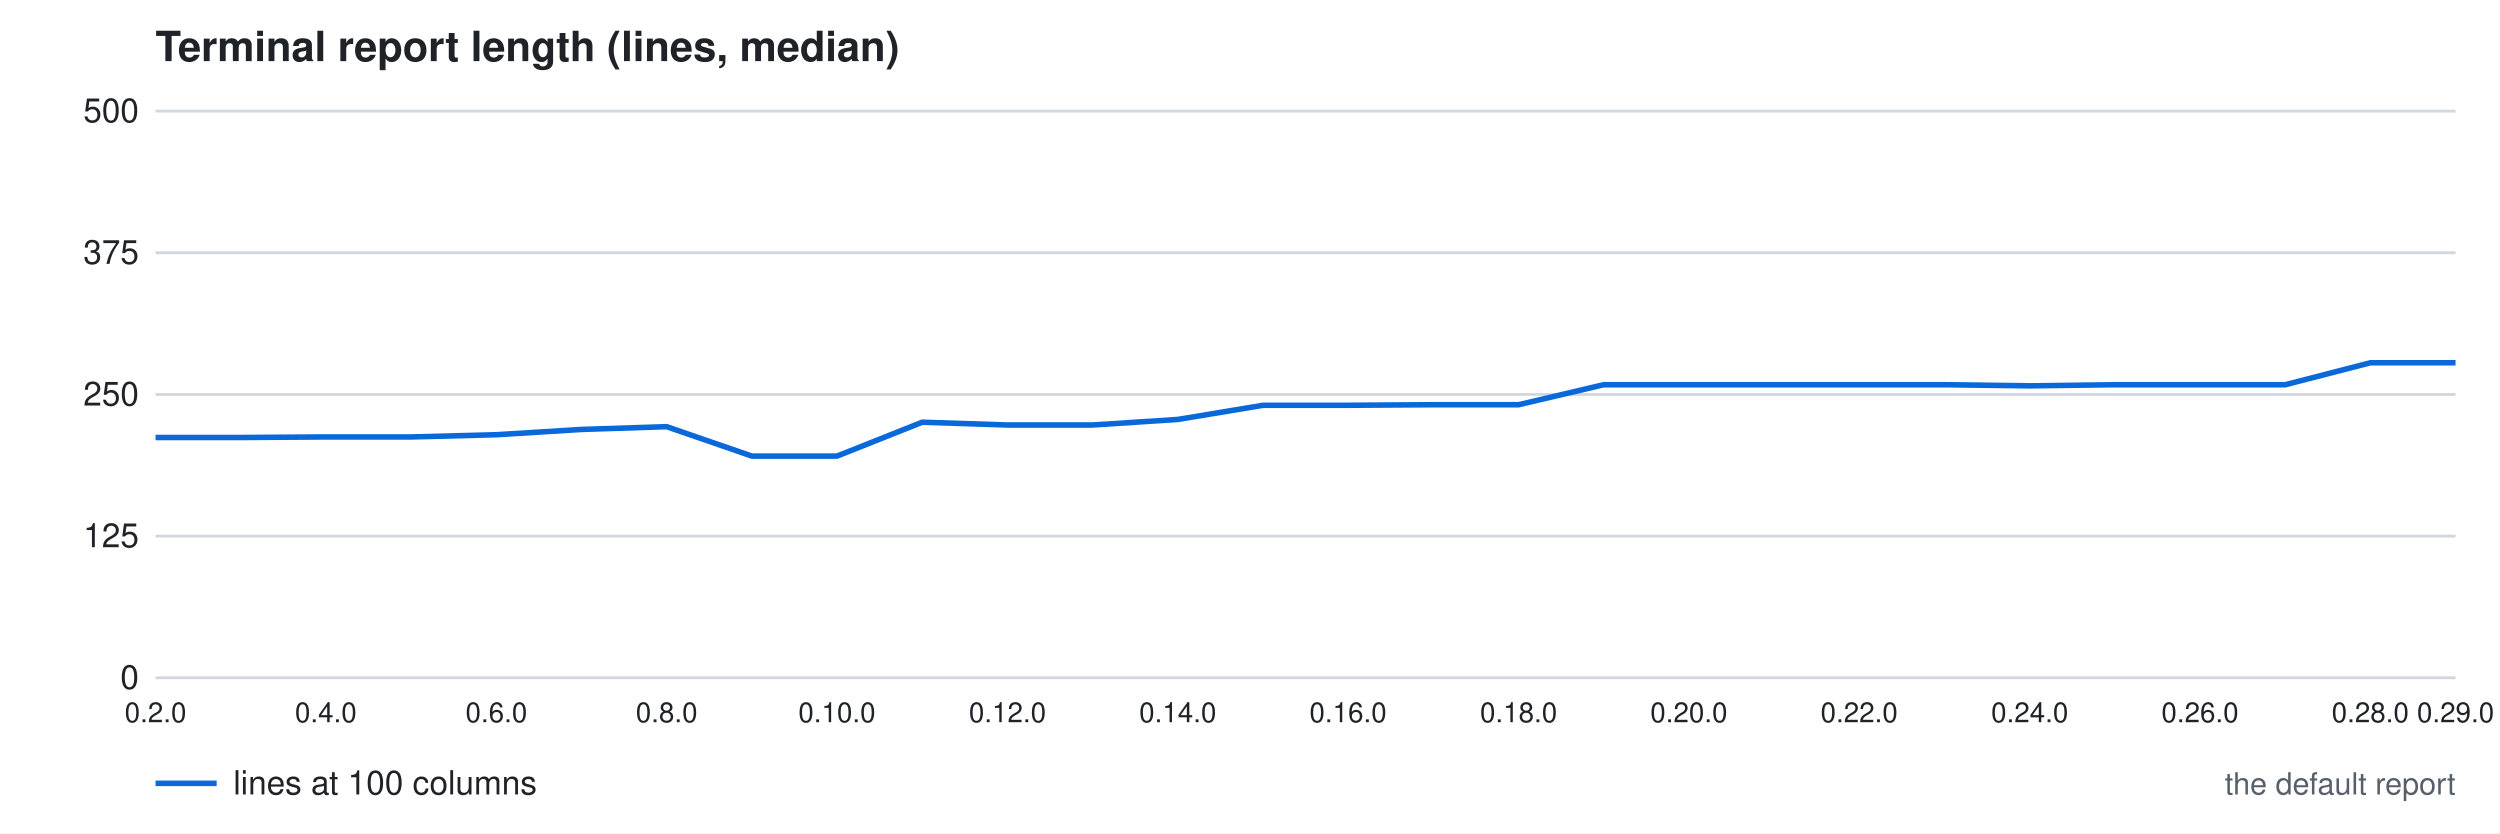
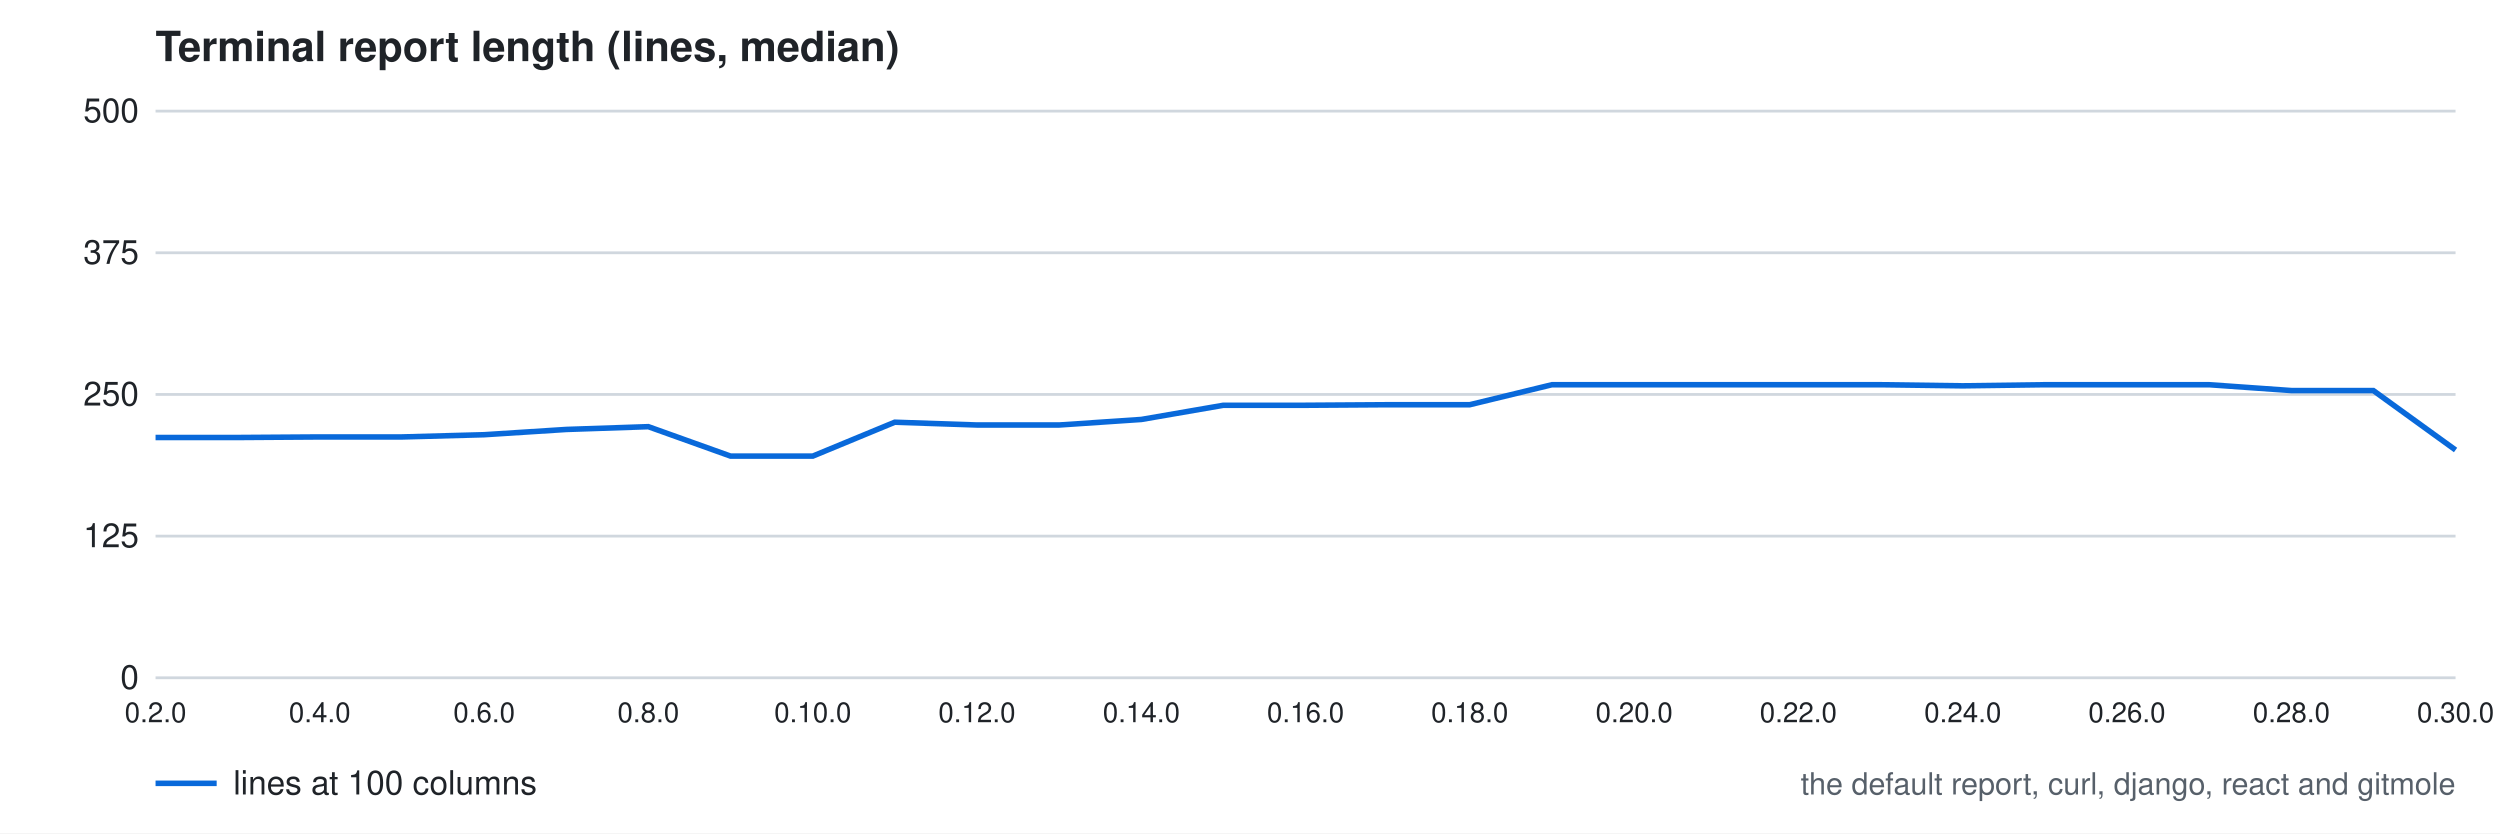
<svg xmlns="http://www.w3.org/2000/svg" width="900" height="300" viewBox="0 0 900 300" font-family="-apple-system,Segoe UI,Helvetica,Arial,sans-serif" font-size="12">
  <rect width="900" height="300" fill="#ffffff" />
  <text x="56" y="22" font-size="15" font-weight="600" fill="#1f2328">Terminal report length (lines, median)</text>
  <line x1="56" y1="244.0" x2="884" y2="244.0" stroke="#d0d7de" stroke-width="1" />
  <text x="50" y="248.0" text-anchor="end" fill="#1f2328">0</text>
  <line x1="56" y1="193.0" x2="884" y2="193.0" stroke="#d0d7de" stroke-width="1" />
  <text x="50" y="197.0" text-anchor="end" fill="#1f2328">125</text>
  <line x1="56" y1="142.0" x2="884" y2="142.0" stroke="#d0d7de" stroke-width="1" />
  <text x="50" y="146.0" text-anchor="end" fill="#1f2328">250</text>
  <line x1="56" y1="91.0" x2="884" y2="91.0" stroke="#d0d7de" stroke-width="1" />
  <text x="50" y="95.0" text-anchor="end" fill="#1f2328">375</text>
  <line x1="56" y1="40.0" x2="884" y2="40.0" stroke="#d0d7de" stroke-width="1" />
  <text x="50" y="44.0" text-anchor="end" fill="#1f2328">500</text>
  <text x="56.0" y="260" text-anchor="middle" fill="#1f2328" font-size="10">0.2.0</text>
-   <text x="117.3" y="260" text-anchor="middle" fill="#1f2328" font-size="10">0.4.0</text>
-   <text x="178.7" y="260" text-anchor="middle" fill="#1f2328" font-size="10">0.6.0</text>
-   <text x="240.0" y="260" text-anchor="middle" fill="#1f2328" font-size="10">0.8.0</text>
-   <text x="301.3" y="260" text-anchor="middle" fill="#1f2328" font-size="10">0.10.0</text>
-   <text x="362.7" y="260" text-anchor="middle" fill="#1f2328" font-size="10">0.12.0</text>
-   <text x="424.0" y="260" text-anchor="middle" fill="#1f2328" font-size="10">0.14.0</text>
-   <text x="485.3" y="260" text-anchor="middle" fill="#1f2328" font-size="10">0.16.0</text>
-   <text x="546.7" y="260" text-anchor="middle" fill="#1f2328" font-size="10">0.18.0</text>
-   <text x="608.0" y="260" text-anchor="middle" fill="#1f2328" font-size="10">0.20.0</text>
-   <text x="669.3" y="260" text-anchor="middle" fill="#1f2328" font-size="10">0.22.0</text>
-   <text x="730.7" y="260" text-anchor="middle" fill="#1f2328" font-size="10">0.24.0</text>
-   <text x="792.0" y="260" text-anchor="middle" fill="#1f2328" font-size="10">0.26.0</text>
-   <text x="853.3" y="260" text-anchor="middle" fill="#1f2328" font-size="10">0.28.0</text>
-   <text x="884.0" y="260" text-anchor="middle" fill="#1f2328" font-size="10">0.29.0</text>
-   <polyline points="56.0,157.5 86.7,157.5 117.3,157.3 148.0,157.3 178.7,156.5 209.3,154.6 240.0,153.6 270.7,164.2 301.3,164.2 332.0,152.0 362.7,153.0 393.3,153.0 424.0,151.0 454.7,145.9 485.3,145.9 516.0,145.7 546.7,145.7 577.3,138.5 608.0,138.5 638.7,138.5 669.3,138.5 700.0,138.5 730.7,138.9 761.3,138.5 792.0,138.5 822.7,138.5 853.3,130.6 884.0,130.6" fill="none" stroke="#0969da" stroke-width="2" />
+   <text x="115.1" y="260" text-anchor="middle" fill="#1f2328" font-size="10">0.4.0</text>
+   <text x="174.3" y="260" text-anchor="middle" fill="#1f2328" font-size="10">0.6.0</text>
+   <text x="233.4" y="260" text-anchor="middle" fill="#1f2328" font-size="10">0.8.0</text>
+   <text x="292.6" y="260" text-anchor="middle" fill="#1f2328" font-size="10">0.10.0</text>
+   <text x="351.7" y="260" text-anchor="middle" fill="#1f2328" font-size="10">0.12.0</text>
+   <text x="410.9" y="260" text-anchor="middle" fill="#1f2328" font-size="10">0.14.0</text>
+   <text x="470.0" y="260" text-anchor="middle" fill="#1f2328" font-size="10">0.16.0</text>
+   <text x="529.1" y="260" text-anchor="middle" fill="#1f2328" font-size="10">0.18.0</text>
+   <text x="588.3" y="260" text-anchor="middle" fill="#1f2328" font-size="10">0.20.0</text>
+   <text x="647.4" y="260" text-anchor="middle" fill="#1f2328" font-size="10">0.22.0</text>
+   <text x="706.6" y="260" text-anchor="middle" fill="#1f2328" font-size="10">0.24.0</text>
+   <text x="765.7" y="260" text-anchor="middle" fill="#1f2328" font-size="10">0.26.0</text>
+   <text x="824.9" y="260" text-anchor="middle" fill="#1f2328" font-size="10">0.28.0</text>
+   <text x="884.0" y="260" text-anchor="middle" fill="#1f2328" font-size="10">0.30.0</text>
+   <polyline points="56.0,157.5 85.6,157.5 115.1,157.3 144.7,157.3 174.3,156.5 203.9,154.6 233.4,153.6 263.0,164.2 292.6,164.2 322.1,152.0 351.7,153.0 381.3,153.0 410.9,151.0 440.4,145.9 470.0,145.9 499.6,145.7 529.1,145.7 558.7,138.5 588.3,138.5 617.9,138.5 647.4,138.5 677.0,138.5 706.6,138.9 736.1,138.5 765.7,138.5 795.3,138.5 824.9,140.6 854.4,140.6 884.0,162.0" fill="none" stroke="#0969da" stroke-width="2" />
  <line x1="56" y1="282" x2="78" y2="282" stroke="#0969da" stroke-width="2" />
  <text x="84" y="286" fill="#1f2328">lines at 100 columns</text>
-   <text x="884" y="286" text-anchor="end" fill="#57606a" font-size="11">the default report</text>
+   <text x="884" y="286" text-anchor="end" fill="#57606a" font-size="11">the default report, curl, django, react and gitmole</text>
</svg>
